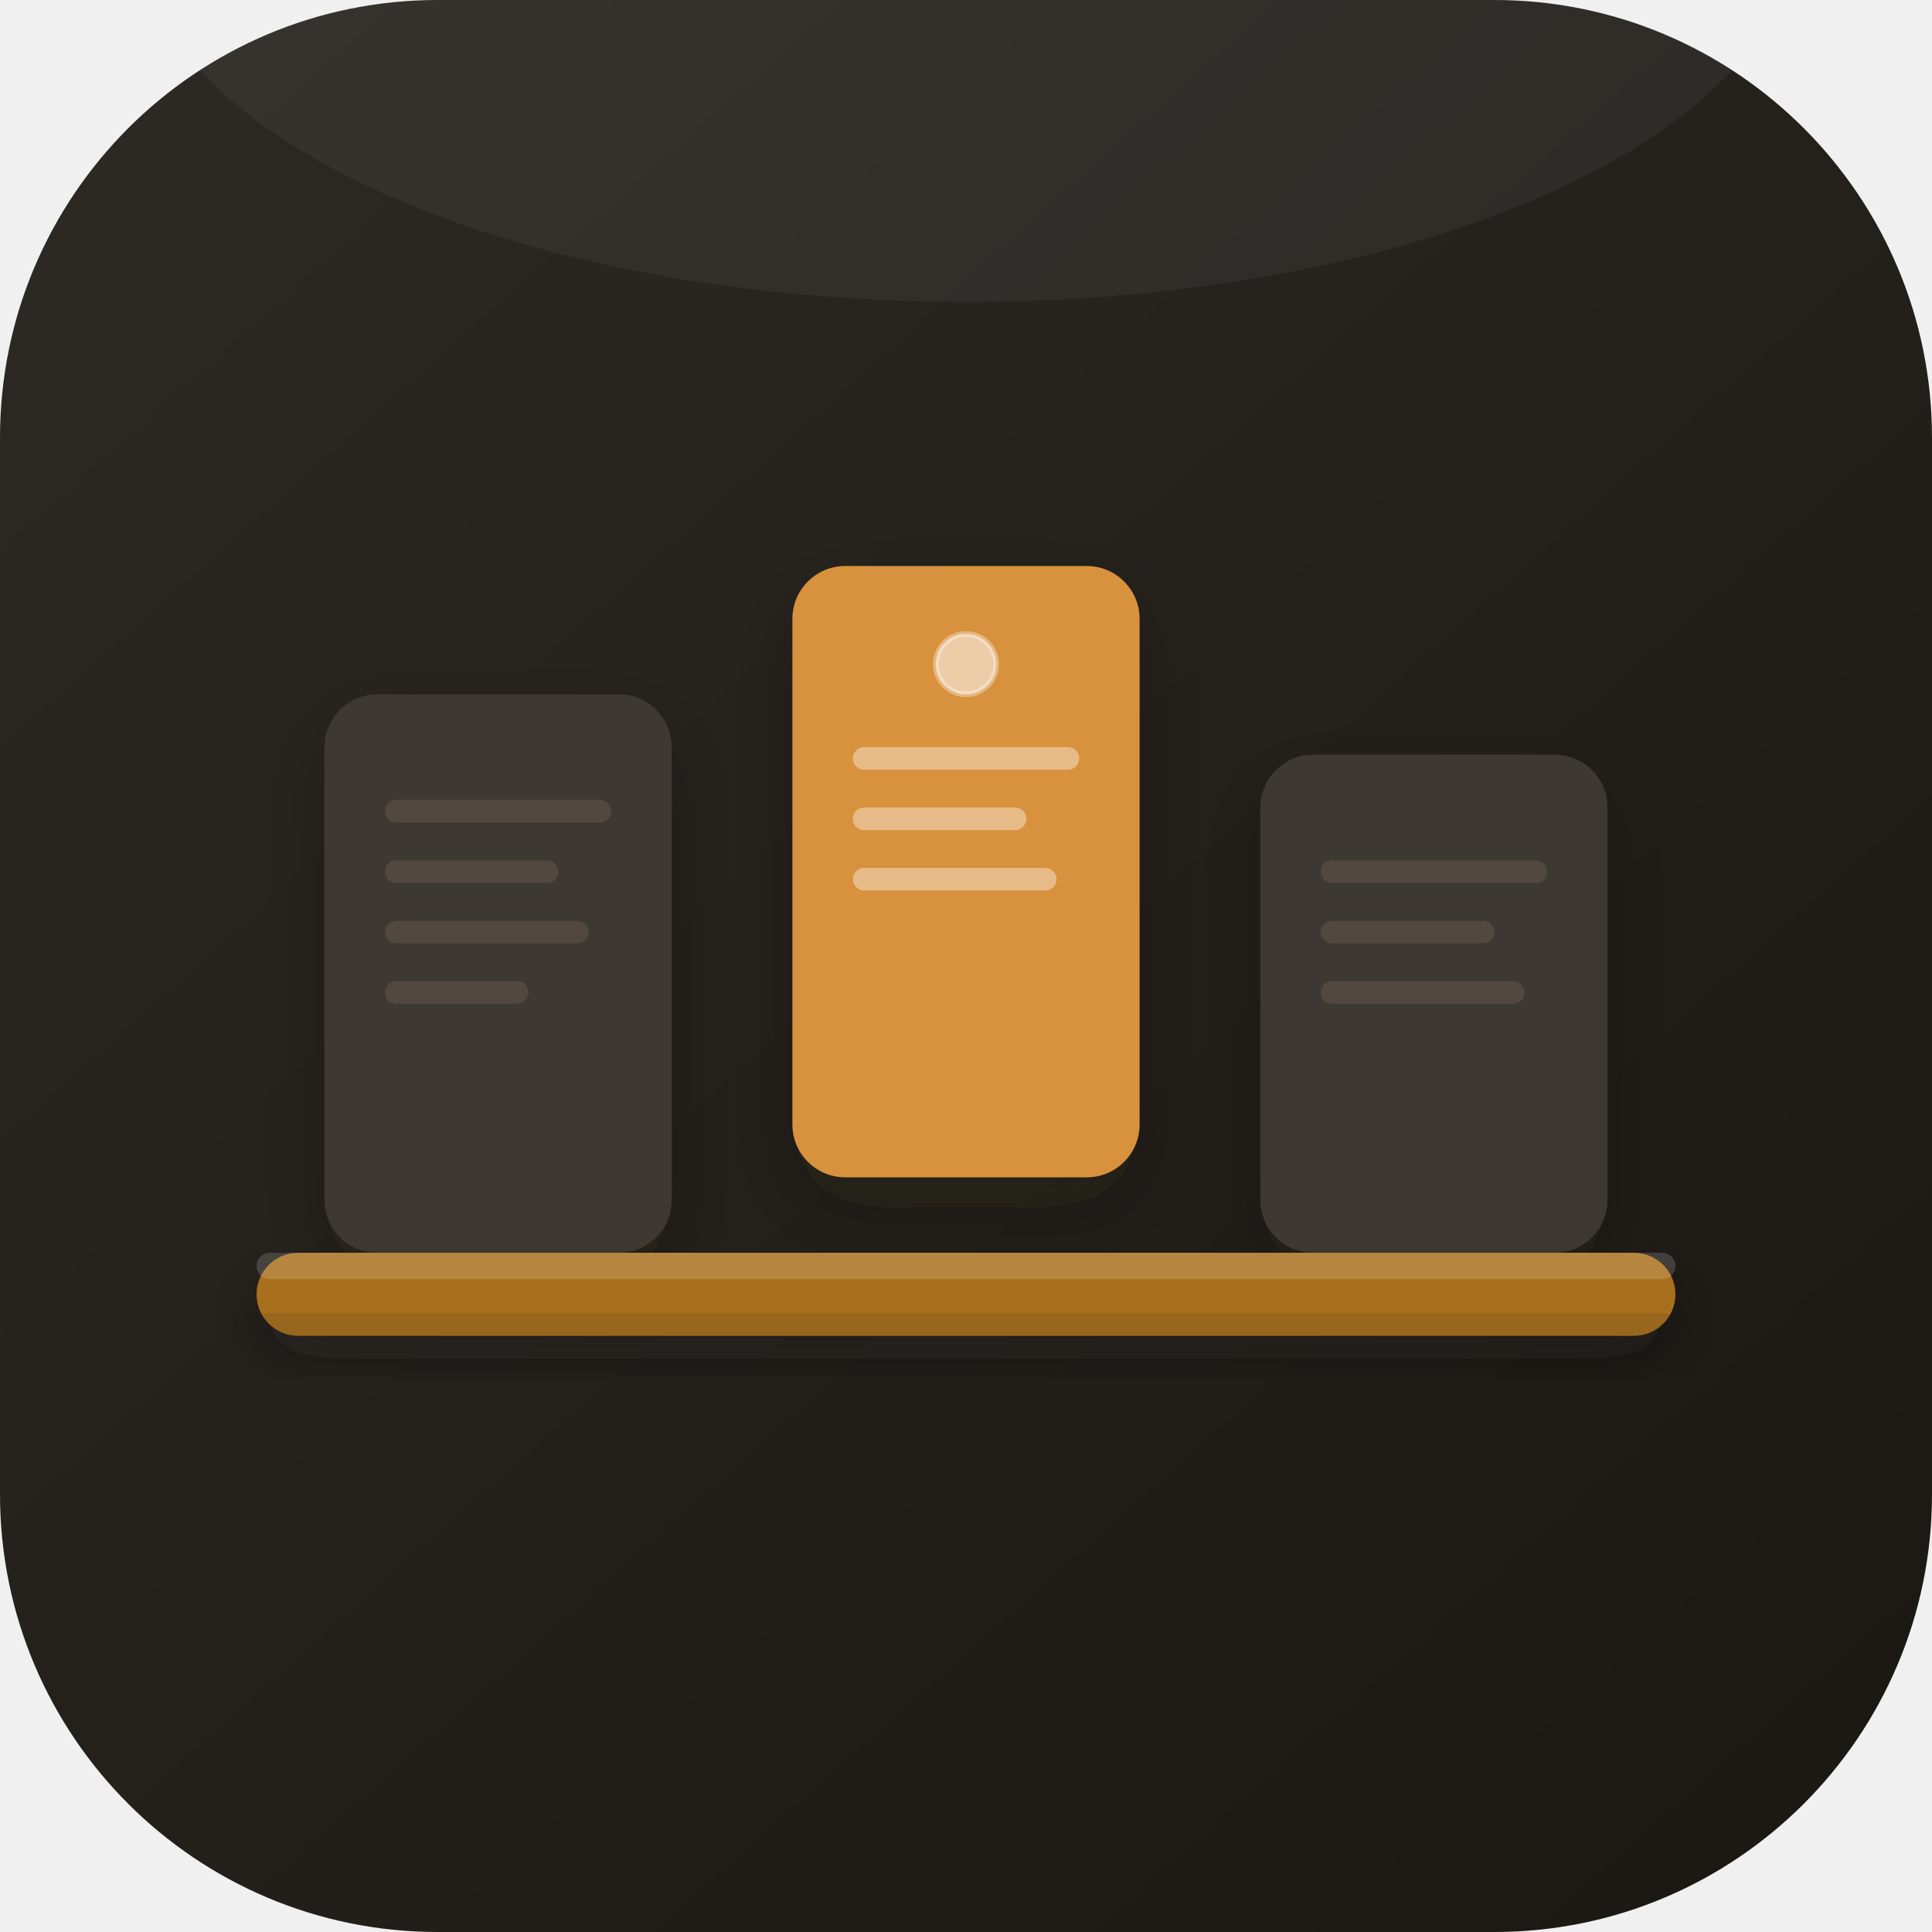
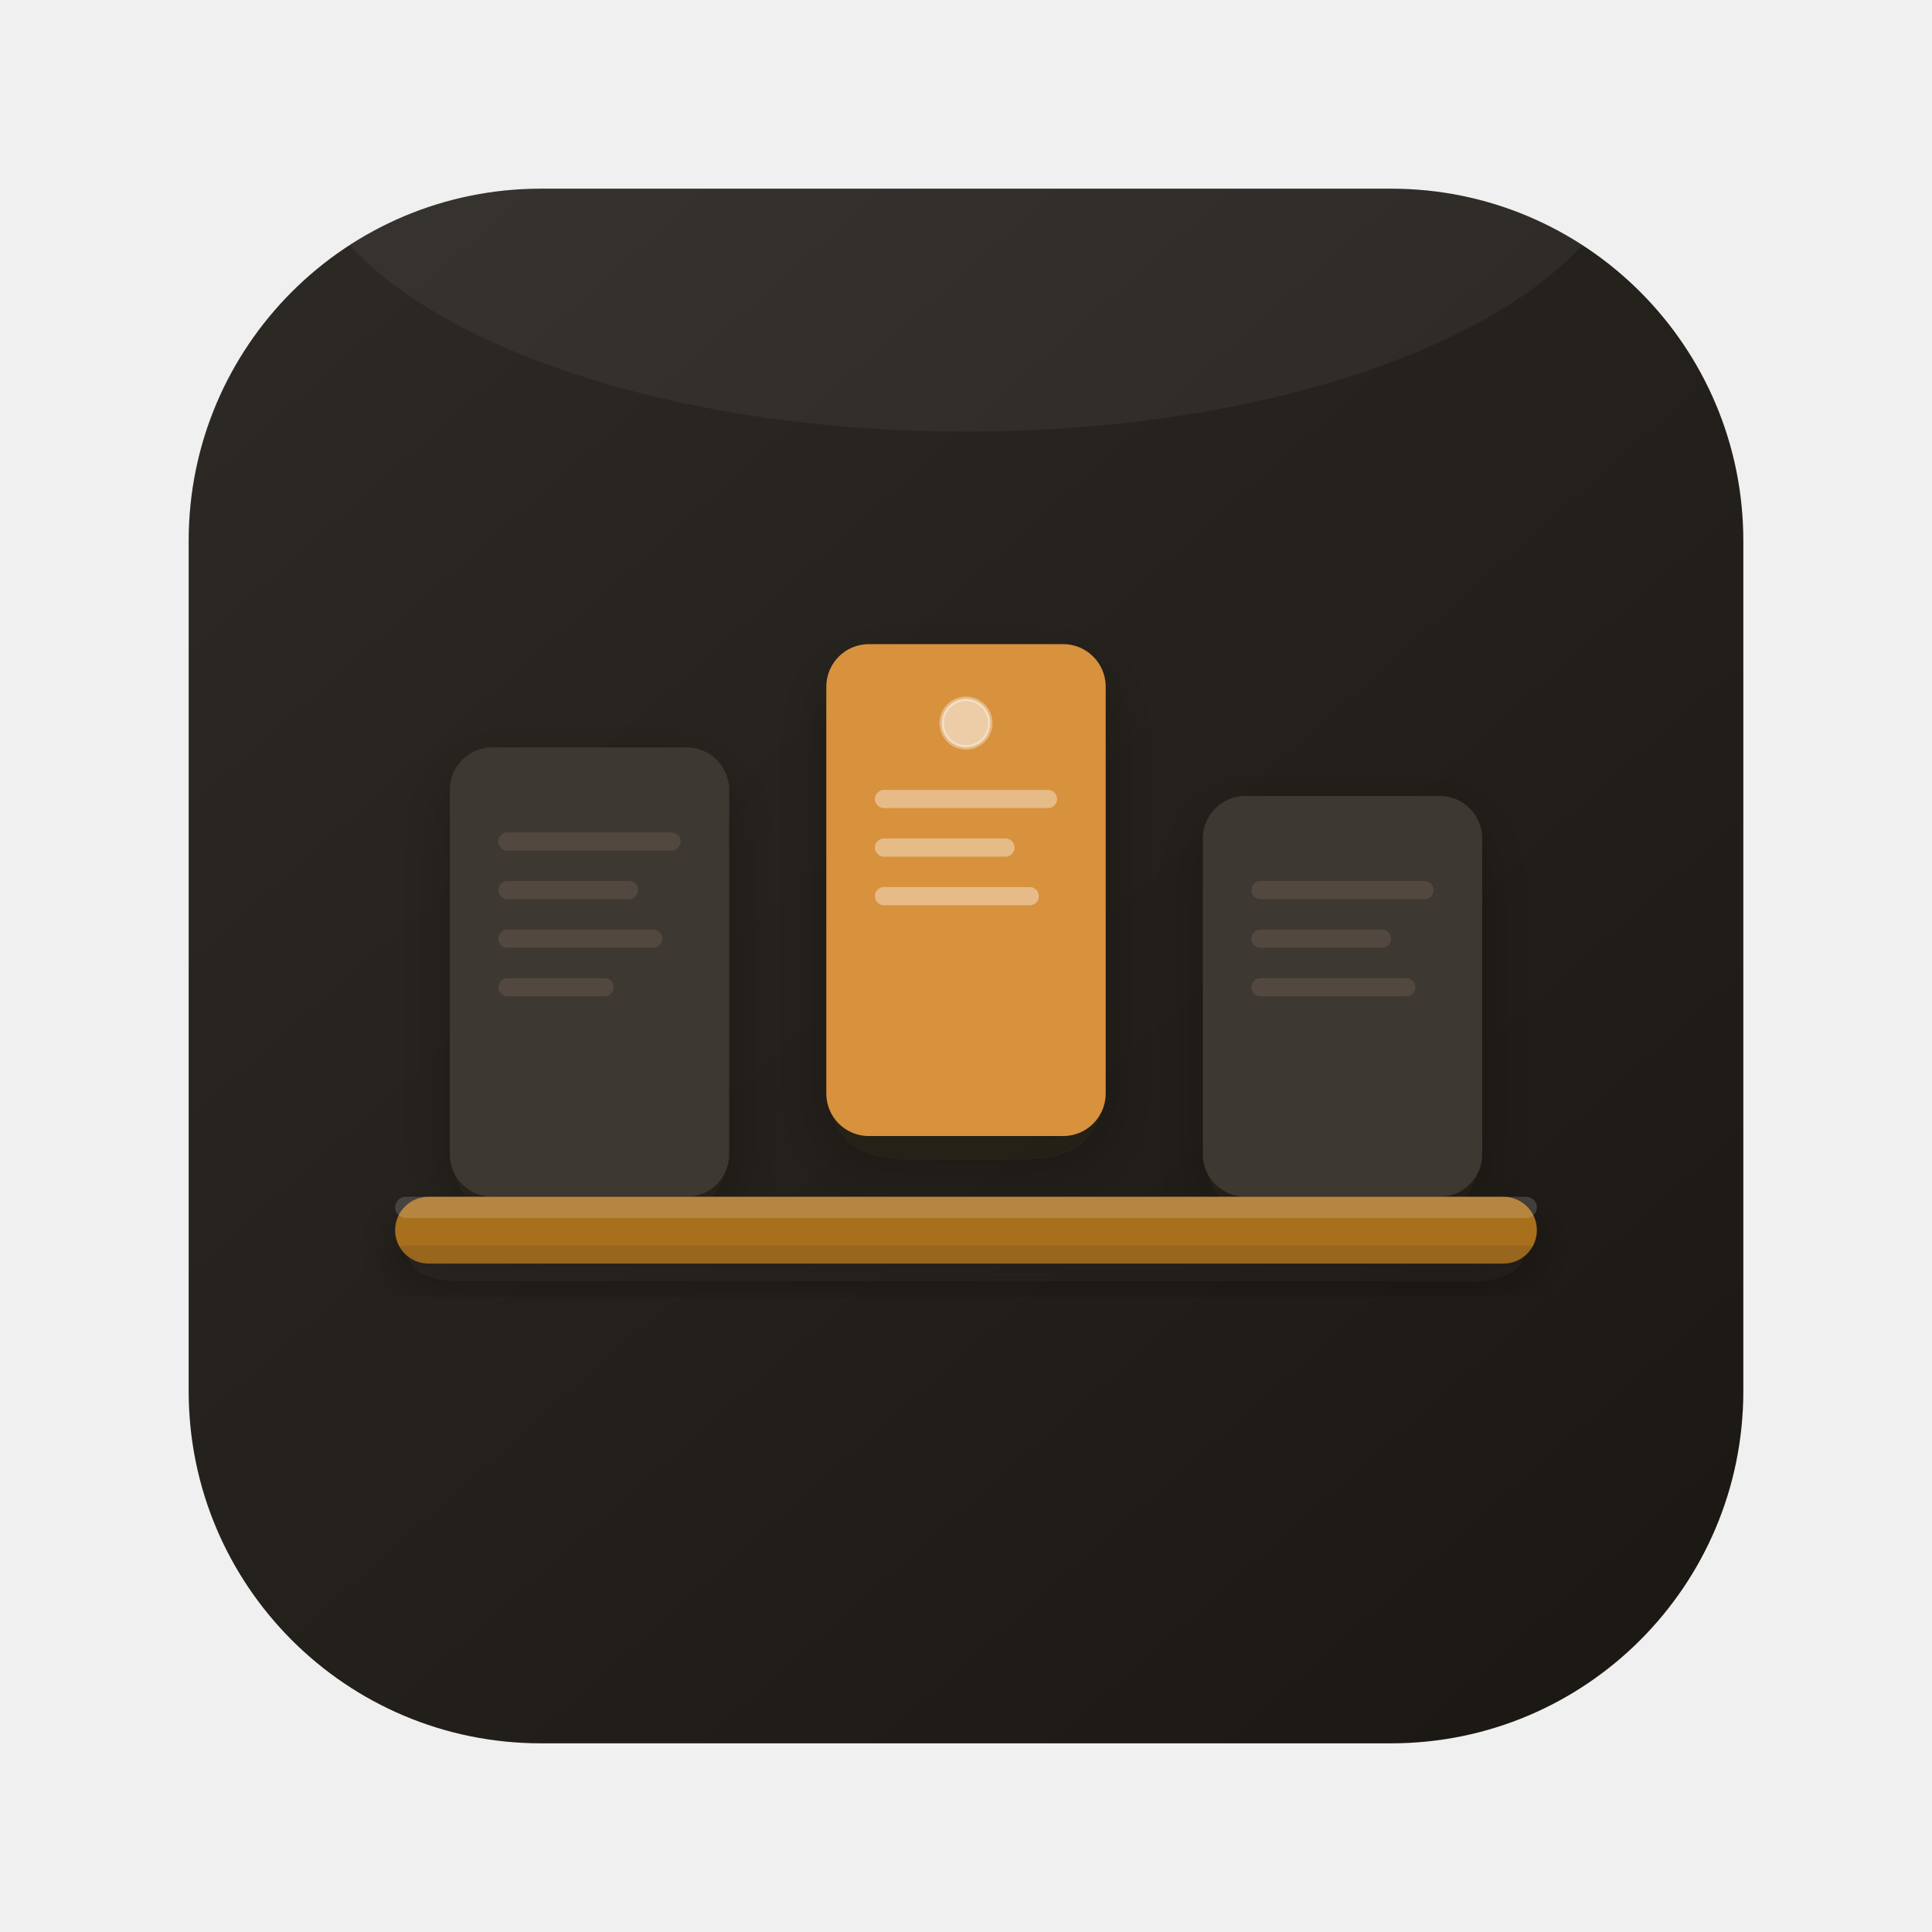
<svg xmlns="http://www.w3.org/2000/svg" viewBox="0 0 512 512">
  <defs>
    <linearGradient id="bg" x1="10%" y1="5%" x2="90%" y2="95%">
      <stop offset="0%" stop-color="#2C2823" />
      <stop offset="100%" stop-color="#1C1814" />
    </linearGradient>
    <filter id="cs" x="-20%" y="-30%" width="140%" height="180%">
      <feDropShadow dx="0" dy="8" stdDeviation="10" flood-color="#201C16" flood-opacity="0.22" />
    </filter>
    <filter id="css" x="-10%" y="-30%" width="120%" height="180%">
      <feDropShadow dx="0" dy="6" stdDeviation="8" flood-color="#201C16" flood-opacity="0.3" />
    </filter>
    <clipPath id="sq">
      <rect width="512" height="512" rx="116" ry="116" />
    </clipPath>
  </defs>
-   <g clip-path="url(#sq)">
-     <rect width="512" height="512" fill="url(#bg)" />
-     <ellipse cx="256" cy="-20" rx="220" ry="100" fill="white" opacity="0.05" />
-     <rect x="86" y="184" width="92" height="148" rx="14" fill="#3D3730" filter="url(#cs)" />
-     <rect x="102" y="212" width="60" height="6" rx="3" fill="#524840" />
-     <rect x="102" y="228" width="46" height="6" rx="3" fill="#524840" />
-     <rect x="102" y="244" width="54" height="6" rx="3" fill="#524840" />
-     <rect x="102" y="260" width="38" height="6" rx="3" fill="#524840" />
-     <rect x="210" y="150" width="92" height="162" rx="14" fill="#D8913C" filter="url(#cs)" />
-     <circle cx="256" cy="176" r="8" fill="white" opacity="0.55" />
-     <circle cx="256" cy="176" r="8" fill="none" stroke="white" stroke-width="1.5" opacity="0.35" />
-     <rect x="226" y="198" width="60" height="6" rx="3" fill="white" opacity="0.38" />
-     <rect x="226" y="214" width="46" height="6" rx="3" fill="white" opacity="0.38" />
-     <rect x="226" y="230" width="54" height="6" rx="3" fill="white" opacity="0.38" />
-     <rect x="334" y="200" width="92" height="132" rx="14" fill="#3D3730" filter="url(#cs)" />
-     <rect x="350" y="228" width="60" height="6" rx="3" fill="#524840" />
-     <rect x="350" y="244" width="46" height="6" rx="3" fill="#524840" />
-     <rect x="350" y="260" width="54" height="6" rx="3" fill="#524840" />
-     <rect x="68" y="332" width="376" height="22" rx="11" fill="#A8701E" filter="url(#css)" />
-     <rect x="68" y="332" width="376" height="7" rx="3.5" fill="white" opacity="0.16" />
-     <rect x="68" y="348" width="376" height="6" rx="3" fill="#201C16" opacity="0.12" />
+   <g transform="translate(50 50) scale(0.8046875)">
+     <g clip-path="url(#sq)">
+       <rect width="512" height="512" fill="url(#bg)" />
+       <ellipse cx="256" cy="-20" rx="220" ry="100" fill="white" opacity="0.05" />
+       <rect x="86" y="184" width="92" height="148" rx="14" fill="#3D3730" filter="url(#cs)" />
+       <rect x="102" y="212" width="60" height="6" rx="3" fill="#524840" />
+       <rect x="102" y="228" width="46" height="6" rx="3" fill="#524840" />
+       <rect x="102" y="244" width="54" height="6" rx="3" fill="#524840" />
+       <rect x="102" y="260" width="38" height="6" rx="3" fill="#524840" />
+       <rect x="210" y="150" width="92" height="162" rx="14" fill="#D8913C" filter="url(#cs)" />
+       <circle cx="256" cy="176" r="8" fill="white" opacity="0.55" />
+       <circle cx="256" cy="176" r="8" fill="none" stroke="white" stroke-width="1.5" opacity="0.35" />
+       <rect x="226" y="198" width="60" height="6" rx="3" fill="white" opacity="0.38" />
+       <rect x="226" y="214" width="46" height="6" rx="3" fill="white" opacity="0.38" />
+       <rect x="226" y="230" width="54" height="6" rx="3" fill="white" opacity="0.38" />
+       <rect x="334" y="200" width="92" height="132" rx="14" fill="#3D3730" filter="url(#cs)" />
+       <rect x="350" y="228" width="60" height="6" rx="3" fill="#524840" />
+       <rect x="350" y="244" width="46" height="6" rx="3" fill="#524840" />
+       <rect x="350" y="260" width="54" height="6" rx="3" fill="#524840" />
+       <rect x="68" y="332" width="376" height="22" rx="11" fill="#A8701E" filter="url(#css)" />
+       <rect x="68" y="332" width="376" height="7" rx="3.5" fill="white" opacity="0.16" />
+       <rect x="68" y="348" width="376" height="6" rx="3" fill="#201C16" opacity="0.12" />
+     </g>
  </g>
</svg>
